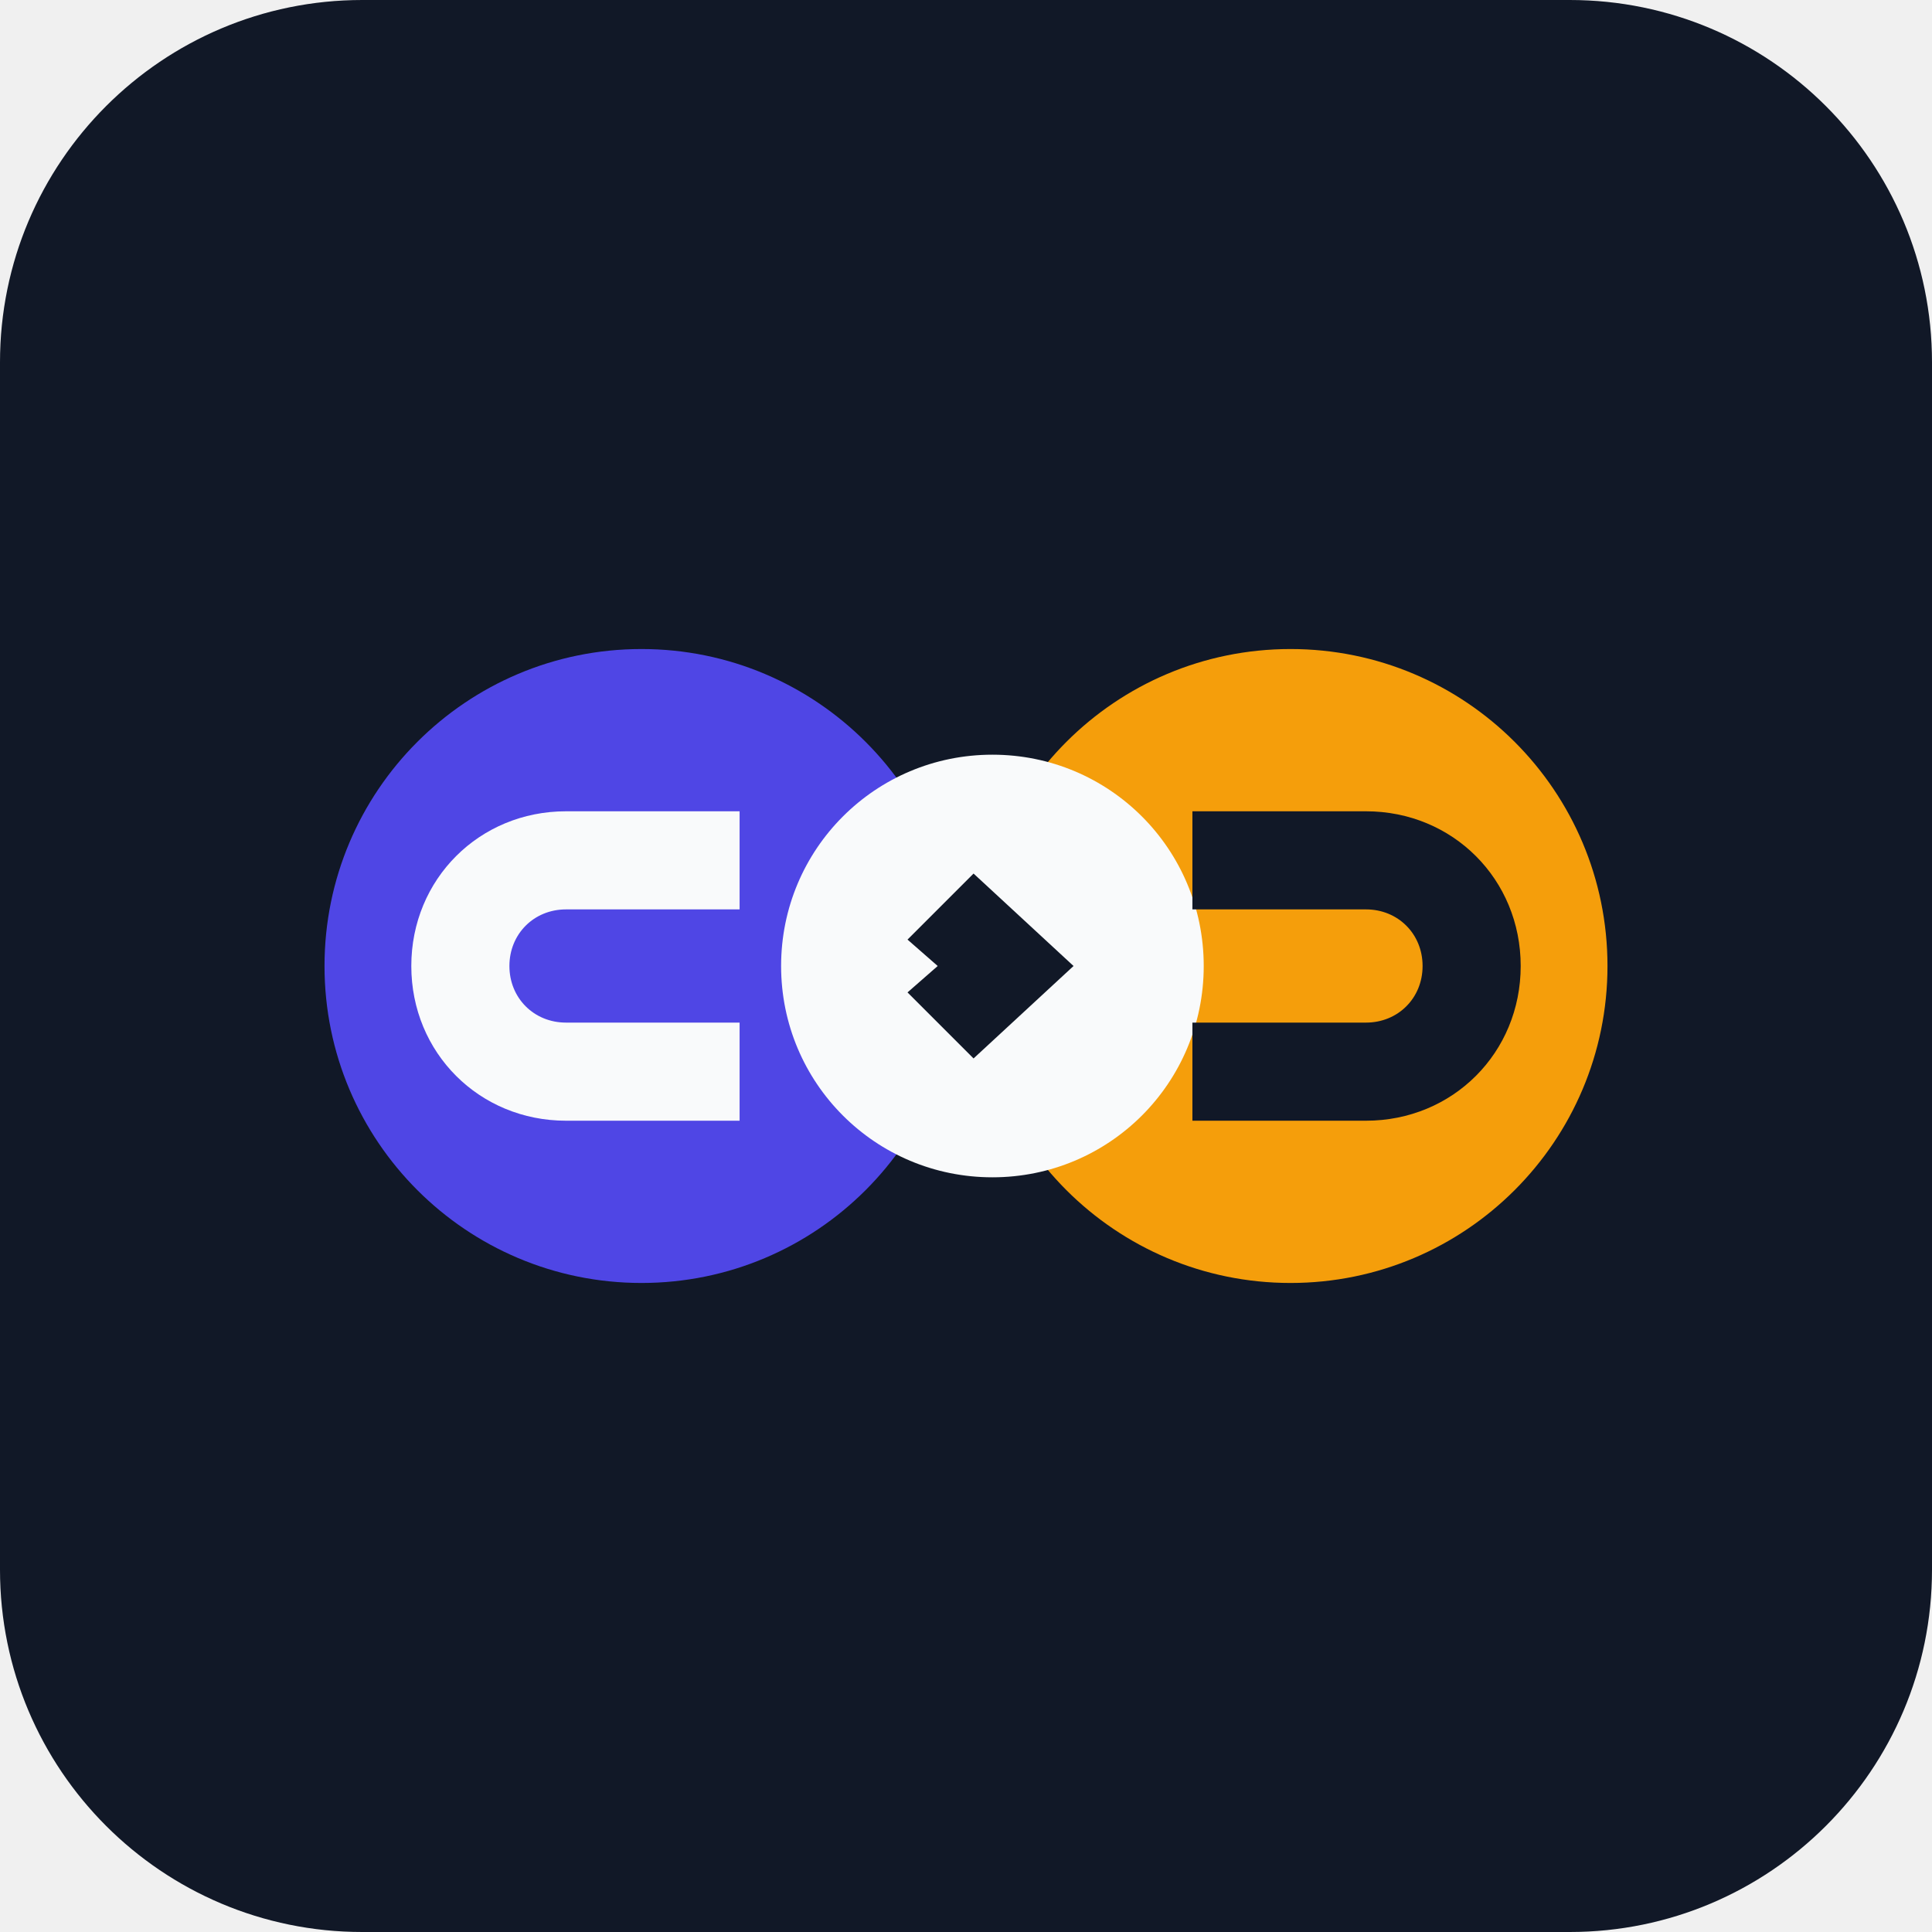
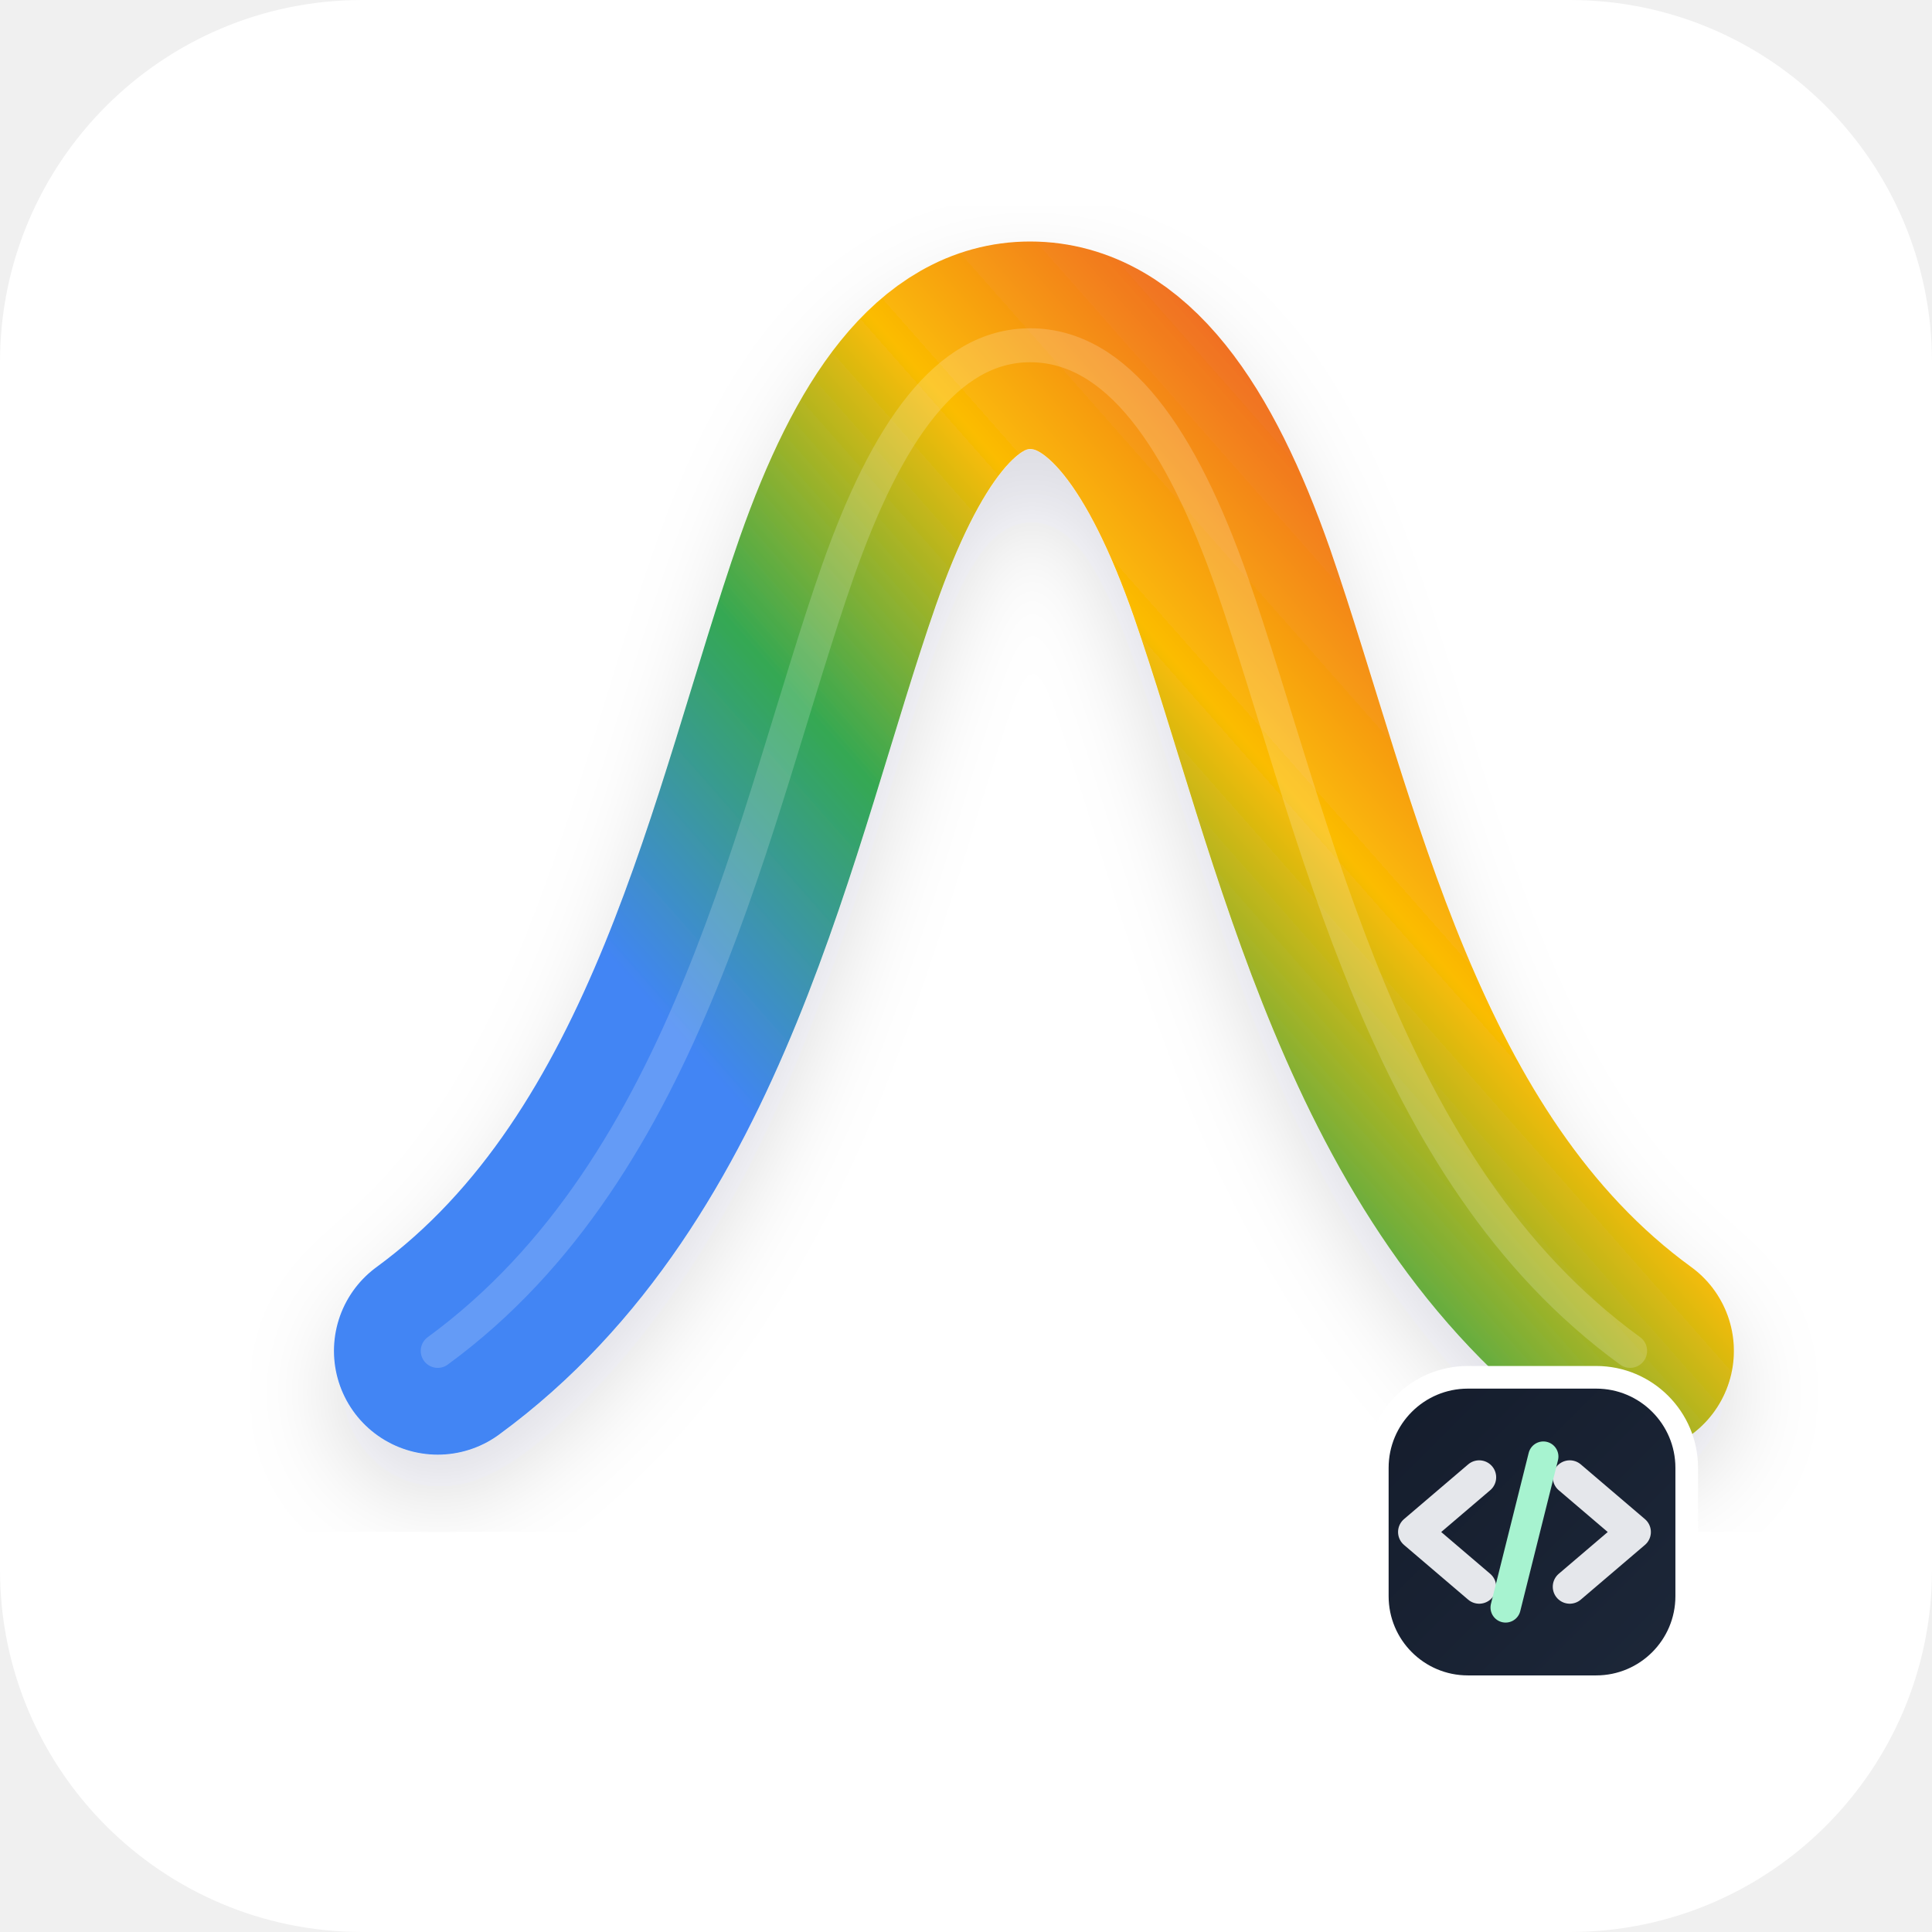
<svg xmlns="http://www.w3.org/2000/svg" width="1024" height="1024" viewBox="0 0 1024 1024" role="img" aria-labelledby="title desc">
-   <rect width="1024" height="1024" rx="192" fill="#111827" />
-   <circle cx="340" cy="512" r="168" fill="#4F46E5" />
-   <circle cx="684" cy="512" r="168" fill="#F59E0B" />
-   <path d="M414 512c0-62 50-112 112-112s112 50 112 112-50 112-112 112-112-50-112-112Z" fill="#F9FAFB" />
-   <path d="M300 430h92v52h-92c-17 0-30 13-30 30s13 30 30 30h92v52h-92c-46 0-82-36-82-82s36-82 82-82Z" fill="#F9FAFB" />
-   <path d="M632 430h92c46 0 82 36 82 82s-36 82-82 82h-92v-52h92c17 0 30-13 30-30s-13-30-30-30h-92v-52Z" fill="#111827" />
-   <path d="M516 463l53 49-53 49-35-35 16-14-16-14 35-35Z" fill="#111827" />
+   <defs>
+     <linearGradient id="antigravity-arch" x1="232" y1="720" x2="792" y2="226" gradientUnits="userSpaceOnUse">
+       <stop offset="0" stop-color="#4285F4" />
+       <stop offset=".28" stop-color="#4285F4" />
+       <stop offset=".5" stop-color="#34A853" />
+       <stop offset=".72" stop-color="#FBBC04" />
+       <stop offset="1" stop-color="#EA4335" />
+     </linearGradient>
+     <linearGradient id="badge-bg" x1="668" y1="668" x2="916" y2="916" gradientUnits="userSpaceOnUse">
+       <stop offset="0" stop-color="#111827" />
+       <stop offset="1" stop-color="#1E293B" />
+     </linearGradient>
+     <filter id="shadow" x="-18%" y="-18%" width="136%" height="136%">
+       <feDropShadow dx="0" dy="22" stdDeviation="24" flood-color="#111827" flood-opacity=".14" />
+     </filter>
+   </defs>
+   <rect width="1024" height="1024" rx="192" fill="#FFFFFF" />
+   <path d="M232 716c134-98 167-284 212-413 26-74 58-120 102-120 46 0 80 49 107 126 45 130 79 311 211 407" fill="none" stroke="url(#antigravity-arch)" stroke-width="110" stroke-linecap="round" stroke-linejoin="round" filter="url(#shadow)" />
+   <path d="M232 716c134-98 167-284 212-413 26-74 58-120 102-120 46 0 80 49 107 126 45 130 79 311 211 407" fill="none" stroke="#FFFFFF" stroke-width="18" stroke-linecap="round" opacity=".18" />
+   <rect x="730" y="730" width="164" height="164" rx="48" fill="url(#badge-bg)" stroke="#FFFFFF" stroke-width="12" />
+   <path d="m784 783-34 29 34 29" fill="none" stroke="#E5E7EB" stroke-width="18" stroke-linecap="round" stroke-linejoin="round" />
+   <path d="m832 783 34 29-34 29" fill="none" stroke="#E5E7EB" stroke-width="18" stroke-linecap="round" stroke-linejoin="round" />
+   <path d="m818 772-20 80" fill="none" stroke="#A7F3D0" stroke-width="16" stroke-linecap="round" />
</svg>
